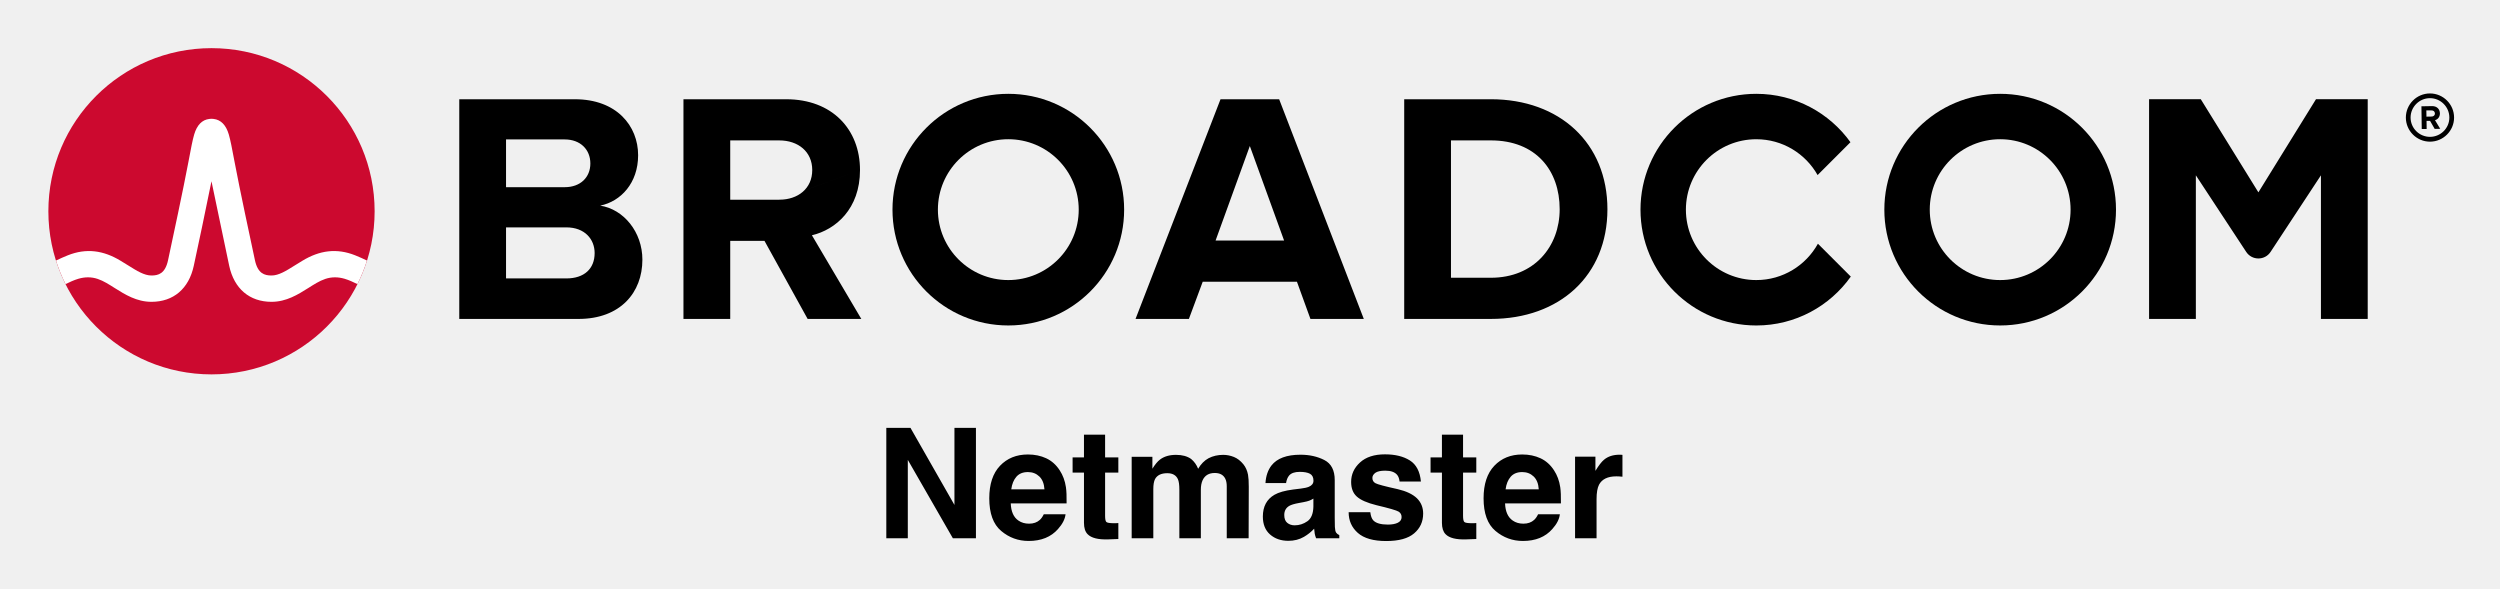
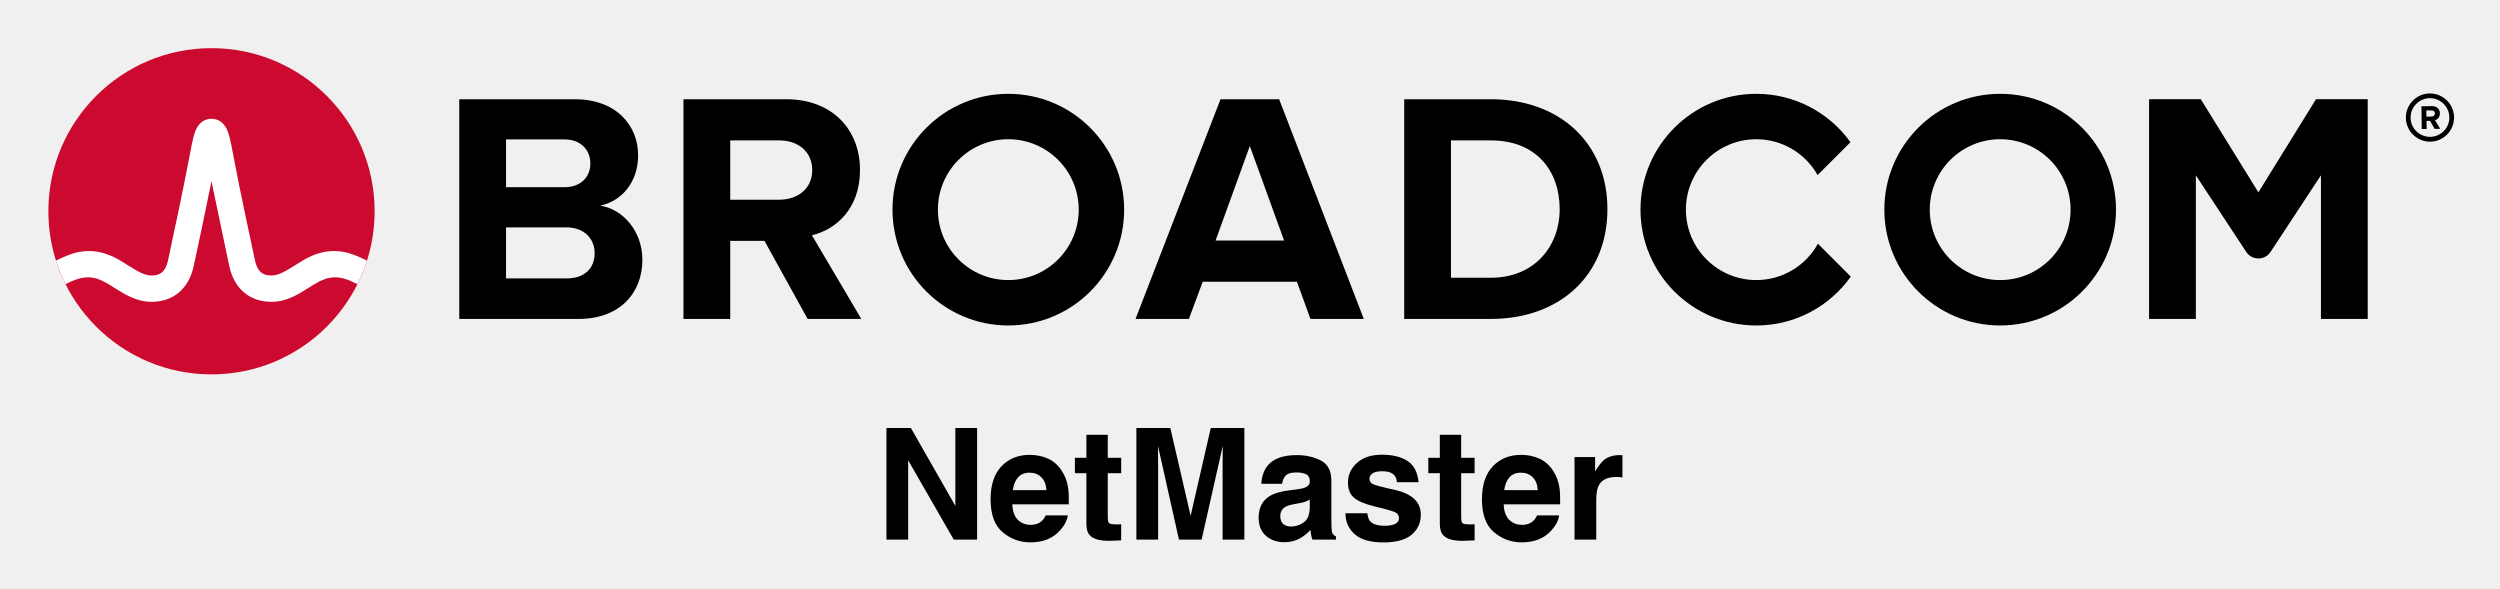
<svg xmlns="http://www.w3.org/2000/svg" xmlns:xlink="http://www.w3.org/1999/xlink" role="img" viewBox="-4.53 -4.53 248.82 58.57">
  <path d="M237.32 9.09c-1.06 0-1.93-.86-1.93-1.92s.87-1.93 1.93-1.93 1.93.87 1.93 1.93-.87 1.92-1.93 1.92m0-4.32c-1.32 0-2.4 1.08-2.4 2.4 0 1.32 1.08 2.4 2.4 2.4 1.32 0 2.4-1.08 2.4-2.4 0-1.32-1.08-2.4-2.4-2.4" />
  <path d="M237.48 7.07l-.51.01-.01-.62h.51c.19-.01.34.11.34.3.01.19-.14.31-.33.31m.83-.32c-.01-.42-.3-.72-.77-.72l-1.07.02.03 2.26h.49l-.01-.81h.35l.46.8.55-.01-.52-.86c.24-.06.49-.28.49-.68M51.834 23.18h-5.999V9.347h5.835c1.574 0 2.557 1.016 2.557 2.393 0 1.377-.983 2.36-2.557 2.36H45v4h6.834c1.836 0 2.819 1.18 2.819 2.556 0 1.574-1.049 2.525-2.819 2.525m3.376-7.245c2.066-.426 3.771-2.262 3.771-5.015 0-2.918-2.131-5.573-6.295-5.573h-11.506v21.865h11.867c4.163 0 6.359-2.623 6.359-5.901 0-2.754-1.868-5.015-4.196-5.376m17.823-.59H68v4.098h3.558l4.294 7.769h5.343l-4.917-8.327c2.361-.557 4.786-2.622 4.786-6.49m0 0c0-4.065-2.786-7.048-7.343-7.048h-10.228v21.865h4.655V9.445h4.885c1.869 0 3.278 1.114 3.278 2.95s-1.409 2.95-3.278 2.95m43.421 4.065l3.409-9.408 3.41 9.408zm.492-14.063l-8.458 21.865h5.31l1.377-3.704h9.376l1.344 3.704h5.311l-8.425-21.865zm26.904 17.767h-3.967v-13.67h3.967c4.491 0 6.851 2.983 6.851 6.852 0 3.704-2.524 6.818-6.851 6.818m0-17.767h-8.622v21.865h8.622c6.851 0 11.604-4.327 11.604-10.916s-4.753-10.949-11.604-10.949m82.127-.004l-5.734 9.27-5.734-9.27h-5.146v21.869h4.656v-14.293l5.012 7.622c.574.871 1.851.871 2.424 0l5.013-7.622v14.293h4.656V5.343z" />
  <path id="a" d="M95.825 23.344c-3.871 0-7.008-3.138-7.008-7.008 0-3.871 3.137-7.009 7.008-7.009 3.87 0 7.008 3.138 7.008 7.009 0 3.87-3.138 7.008-7.008 7.008m0-18.536c-6.367 0-11.528 5.161-11.528 11.528 0 6.366 5.161 11.527 11.528 11.527 6.366 0 11.528-5.161 11.528-11.527 0-6.367-5.162-11.528-11.528-11.528" />
  <path d="M176.404 19.727c-1.195 2.156-3.492 3.617-6.132 3.617-3.87 0-7.008-3.138-7.008-7.008 0-3.871 3.138-7.008 7.008-7.008 2.618 0 4.897 1.438 6.1 3.565l3.27-3.269c-2.092-2.915-5.508-4.816-9.37-4.816-6.367 0-11.527 5.161-11.527 11.528 0 6.366 5.16 11.528 11.527 11.528 3.883 0 7.316-1.922 9.404-4.865z" />
  <use transform="translate(98.718)" xlink:href="#a" />
  <ellipse cx="16.52" cy="16.497" fill="#cc092f" rx="16.236" ry="16.235" />
  <path fill="#fff" d="M30.825 20.883c-1.857-.74-3.557-.492-5.261.541 0 0-.621.379-.807.496-.794.498-1.543.97-2.263.97-.687 0-1.363-.184-1.649-1.513-.446-2.073-1.534-7.167-2.009-9.69-.279-1.483-.432-2.282-.591-2.825-.28-.954-.792-1.473-1.519-1.556 0 0-.114-.016-.207-.016-.092 0-.218.018-.218.018-.72.086-1.229.605-1.507 1.554-.159.543-.312 1.342-.591 2.825-.475 2.523-1.563 7.617-2.009 9.69-.286 1.329-.962 1.513-1.649 1.513-.72 0-1.469-.472-2.263-.97-.186-.117-.808-.496-.808-.496-1.703-1.033-3.404-1.281-5.26-.541-.401.16-.796.339-1.172.52.257.806.577 1.599.95 2.344.411-.202.842-.402 1.282-.532.634-.187 1.284-.197 1.914.014.612.205 1.157.568 1.7.909 1.023.643 2.182 1.372 3.657 1.372 2.186 0 3.72-1.305 4.21-3.581.38-1.764 1.222-5.702 1.763-8.418 0 0 1.386 6.654 1.765 8.418.49 2.276 2.025 3.581 4.211 3.581 1.475 0 2.634-.729 3.657-1.372.543-.341 1.088-.704 1.7-.909.629-.211 1.28-.201 1.914-.014.44.13.87.331 1.281.533.374-.745.693-1.539.95-2.345-.376-.181-.77-.36-1.171-.52" />
-   <path d="M83.683 38.057v10.984h2.139V41.239l4.485 7.803h2.296V38.057h-2.139v7.669l-4.375-7.669zm4.545-.021zm8.402 4.88c.271-.307.653-.462 1.145-.462.452 0 .831.146 1.136.437.305.29.475.716.511 1.278h-3.302c.07-.528.242-.943.511-1.253zm2.97-1.834c-.541-.252-1.149-.379-1.825-.379-1.138 0-2.062.375-2.777 1.126-.712.75-1.068 1.829-1.068 3.235 0 1.501.394 2.584 1.185 3.249.789.666 1.702.998 2.734.998 1.253 0 2.226-.396 2.921-1.185.447-.498.697-.988.752-1.469H99.353c-.114.24-.246.426-.394.56-.273.248-.63.373-1.066.373-.411 0-.765-.102-1.058-.307-.481-.326-.738-.899-.767-1.713h5.558c.011-.702-.011-1.238-.066-1.611-.095-.636-.301-1.193-.619-1.677-.352-.545-.799-.945-1.342-1.2zm-1.677-.379zm4.301 1.804h1.132v5c0 .507.119.882.358 1.126.367.382 1.053.555 2.056.521l1.007-.038v-1.588a3.449 3.449 0 0 1-.212.013c-.072.002-.142.004-.206.004-.432 0-.691-.042-.776-.125-.085-.081-.125-.288-.125-.621v-4.292h1.318v-1.513h-1.318v-2.264h-2.103v2.264h-1.132zm16.05-1.558c-.348-.138-.7-.208-1.058-.208-.536 0-1.024.11-1.46.335-.411.223-.757.574-1.037 1.051-.159-.399-.392-.723-.7-.977-.382-.273-.884-.409-1.505-.409-.657 0-1.191.159-1.603.477-.233.178-.481.479-.746.901v-1.185h-2.062v8.108h2.154v-4.888c0-.443.057-.776.17-.998.21-.392.617-.589 1.223-.589.521 0 .871.197 1.051.589.1.218.148.568.148 1.051v4.835h2.139v-4.835c0-.365.057-.674.172-.933.223-.488.627-.729 1.215-.729.507 0 .854.189 1.043.566.1.197.148.452.148.759v5.172h2.177l.015-5.119c0-.528-.025-.926-.074-1.2-.081-.413-.233-.761-.462-1.043-.284-.348-.6-.591-.948-.731zm7.915 4.144v.791c-.015.71-.214 1.2-.6 1.467-.386.269-.805.403-1.263.403-.288 0-.532-.081-.733-.242-.201-.161-.303-.424-.303-.786 0-.407.165-.708.492-.903.195-.114.515-.21.962-.29l.477-.089c.237-.045.426-.093.562-.144.138-.053.273-.121.407-.206zm-1.289-.992l-.723.089c-.82.106-1.441.28-1.863.524-.769.447-1.155 1.17-1.155 2.168 0 .769.24 1.365.719 1.785.479.42 1.087.63 1.823.63.577 0 1.092-.131 1.55-.396.382-.223.721-.494 1.013-.812a6.157 6.157 0 0 0 .059.492c.025.144.07.299.136.462h2.308v-.314c-.138-.064-.242-.146-.312-.246-.07-.098-.112-.286-.127-.566-.011-.367-.015-.68-.015-.939v-3.724c0-.979-.345-1.645-1.037-1.999-.691-.352-1.48-.528-2.37-.528-1.365 0-2.33.356-2.891 1.073-.352.458-.551 1.041-.596 1.751h2.05c.049-.314.148-.562.297-.744.21-.25.564-.373 1.066-.373.447 0 .786.064 1.017.189.231.127.348.358.348.691 0 .273-.153.473-.456.602-.17.076-.449.138-.842.187zm.112-3.398zm6.84 5.747h-2.154c0 .833.303 1.52.914 2.06.608.538 1.55.808 2.828.808 1.251 0 2.177-.254 2.775-.763.6-.509.899-1.166.899-1.971 0-.61-.21-1.121-.625-1.528-.424-.403-1.056-.702-1.901-.901-1.268-.278-2.005-.475-2.213-.589-.208-.108-.314-.286-.314-.528 0-.195.1-.365.295-.509.197-.142.526-.214.988-.214.562 0 .958.142 1.191.43.125.159.201.375.231.649h2.124c-.093-.992-.46-1.692-1.098-2.096-.638-.405-1.465-.608-2.478-.608-1.068 0-1.897.269-2.486.81-.587.538-.882 1.183-.882 1.933 0 .636.189 1.123.566 1.46.377.343 1.026.627 1.946.856 1.276.303 2.014.517 2.213.642.199.123.297.305.297.543 0 .248-.123.435-.369.56-.246.123-.577.187-.994.187-.71 0-1.198-.142-1.46-.426-.148-.159-.246-.426-.29-.803zm1.624-5.747zm4.375 1.804h1.132v5c0 .507.121.882.358 1.126.367.382 1.054.555 2.056.521l1.007-.038v-1.588a3.449 3.449 0 0 1-.212.013c-.072.002-.14.004-.206.004-.432 0-.691-.042-.776-.125-.083-.081-.125-.288-.125-.621v-4.292h1.318v-1.513h-1.318v-2.264h-2.103v2.264h-1.132zm7.976.409c.271-.307.653-.462 1.145-.462.452 0 .831.146 1.136.437.305.29.477.716.511 1.278h-3.3c.068-.528.24-.943.509-1.253zm2.97-1.834c-.541-.252-1.149-.379-1.825-.379-1.138 0-2.062.375-2.777 1.126-.712.75-1.068 1.829-1.068 3.235 0 1.501.394 2.584 1.185 3.249.791.666 1.702.998 2.734.998 1.253 0 2.226-.396 2.921-1.185.447-.498.7-.988.752-1.469h-2.168c-.114.24-.246.426-.394.56-.273.248-.627.373-1.066.373-.411 0-.765-.102-1.058-.307-.481-.326-.738-.899-.767-1.713h5.56c.008-.702-.013-1.238-.068-1.611-.095-.636-.301-1.193-.619-1.677-.352-.545-.799-.945-1.342-1.2zm-1.677-.379zm9.647.025c-.028-.002-.059-.002-.1-.002-.636 0-1.153.165-1.55.498-.244.199-.53.57-.858 1.111v-1.416h-2.026v8.123h2.139v-3.881c0-.653.083-1.134.246-1.448.293-.555.867-.833 1.721-.833.066 0 .15.002.254.006.104.006.223.015.356.03v-2.175c-.093-.006-.155-.008-.182-.013z" />
+   <path d="M83.696 38.066V49.178h2.164v-7.893l4.537 7.893h2.322V38.066h-2.164v7.758l-4.426-7.758zm4.597-.021zm8.5 4.936c.274-.311.66-.467 1.158-.467.457 0 .841.148 1.149.442.309.294.48.725.517 1.293h-3.341c.071-.534.244-.954.517-1.267zm3.004-1.855c-.547-.255-1.162-.384-1.846-.384-1.151 0-2.086.38-2.809 1.139-.72.759-1.081 1.851-1.081 3.272 0 1.518.399 2.614 1.199 3.287.798.673 1.722 1.01 2.766 1.01 1.267 0 2.252-.401 2.955-1.199.452-.504.705-.999.761-1.486h-2.194c-.116.242-.249.431-.399.566-.277.251-.637.377-1.079.377-.416 0-.774-.103-1.07-.311-.487-.33-.746-.909-.776-1.733h5.622c.011-.71-.011-1.252-.066-1.63-.097-.643-.304-1.207-.626-1.696-.356-.551-.808-.956-1.357-1.214zm-1.696-.384zm4.351 1.825h1.145v5.058c0 .512.12.892.362 1.139.371.386 1.066.562 2.08.527l1.019-.039v-1.606a3.489 3.489 0 0 1-.214.013c-.073.002-.144.004-.208.004-.437 0-.699-.043-.785-.127-.086-.081-.127-.292-.127-.628v-4.342h1.334v-1.531h-1.334v-2.29h-2.127v2.29h-1.145zm13.524-4.501l-2.005 8.738-2.022-8.738h-3.377V49.178h2.164v-7.516c0-.217-.002-.519-.006-.909-.004-.388-.009-.688-.009-.901l2.089 9.326h2.254l2.104-9.326c0 .212-.002.512-.006.901-.006.39-.009.693-.009.909V49.178h2.164V38.066zm9.853 7.117v.8c-.015.718-.219 1.214-.607 1.484-.39.272-.817.407-1.278.407-.292 0-.54-.081-.744-.244-.202-.163-.304-.429-.304-.796 0-.412.165-.716.497-.913.197-.116.521-.212.974-.294l.482-.09c.24-.045.431-.094.568-.146.139-.054.274-.122.412-.208zm-1.306-1.004l-.731.09c-.828.107-1.456.283-1.883.53-.781.452-1.169 1.184-1.169 2.194 0 .778.242 1.381.727 1.806.485.425 1.1.637 1.842.637.583 0 1.106-.133 1.57-.401.386-.225.729-.5 1.025-.821.015.187.034.352.06.497.026.146.071.302.135.467h2.337v-.317c-.142-.064-.247-.148-.317-.249-.069-.099-.112-.289-.127-.573-.011-.371-.015-.688-.015-.95v-3.768c0-.991-.35-1.664-1.049-2.022-.699-.356-1.497-.534-2.397-.534-1.383 0-2.357.36-2.925 1.085-.356.463-.558 1.053-.603 1.771h2.071c.051-.317.152-.568.302-.753.212-.253.57-.377 1.079-.377.452 0 .796.064 1.029.191.234.129.35.362.35.699 0 .277-.152.478-.459.609-.172.077-.455.139-.853.189zm.114-3.437zm6.922 5.813h-2.179c0 .843.307 1.537.922 2.084.615.545 1.57.817 2.861.817 1.267 0 2.204-.257 2.809-.772.605-.515.909-1.179.909-1.994 0-.618-.212-1.134-.635-1.546-.427-.407-1.068-.71-1.921-.911-1.282-.281-2.029-.48-2.239-.596-.212-.109-.317-.289-.317-.534 0-.197.099-.369.298-.515.197-.144.532-.217.999-.217.568 0 .969.144 1.205.435.127.161.204.38.234.656h2.149c-.094-1.004-.465-1.711-1.111-2.121-.648-.41-1.482-.615-2.507-.615-1.081 0-1.919.272-2.515.819-.596.545-.892 1.197-.892 1.956 0 .643.191 1.136.573 1.477.382.347 1.038.635 1.966.866 1.293.307 2.039.523 2.239.65.202.124.302.309.302.549 0 .251-.124.44-.373.566-.249.124-.583.189-1.006.189-.718 0-1.212-.144-1.477-.431-.152-.161-.249-.431-.294-.813zm1.643-5.813zm4.426 1.825h1.145v5.058c0 .512.12.892.362 1.139.371.386 1.066.562 2.08.527l1.019-.039v-1.606a3.56 3.56 0 0 1-.217.013c-.071.002-.142.004-.206.004-.437 0-.699-.043-.785-.127-.086-.081-.129-.292-.129-.628v-4.342h1.336v-1.531h-1.336v-2.29h-2.125v2.29h-1.145zm8.069.414c.274-.311.66-.467 1.158-.467.457 0 .841.148 1.149.442.309.294.48.725.517 1.293h-3.341c.071-.534.242-.954.517-1.267zm3.004-1.855c-.547-.255-1.162-.384-1.846-.384-1.151 0-2.086.38-2.809 1.139-.72.759-1.081 1.851-1.081 3.272 0 1.518.399 2.614 1.199 3.287.798.673 1.72 1.01 2.766 1.01 1.267 0 2.252-.401 2.955-1.199.452-.504.705-.999.761-1.486h-2.194c-.116.242-.249.431-.399.566-.277.251-.637.377-1.079.377-.418 0-.774-.103-1.07-.311-.489-.33-.746-.909-.776-1.733h5.622c.011-.71-.013-1.252-.066-1.63-.097-.643-.304-1.207-.626-1.696-.356-.551-.808-.956-1.357-1.214zm-1.696-.384zm9.759.026c-.028-.002-.062-.002-.101-.002-.643 0-1.167.167-1.57.504-.247.202-.534.577-.866 1.124v-1.432h-2.05V49.178h2.164v-3.926c0-.66.081-1.147.249-1.465.296-.562.877-.843 1.741-.843.064 0 .15.002.255.006.107.006.227.015.362.03v-2.2c-.094-.006-.157-.009-.184-.013z" />
</svg>
